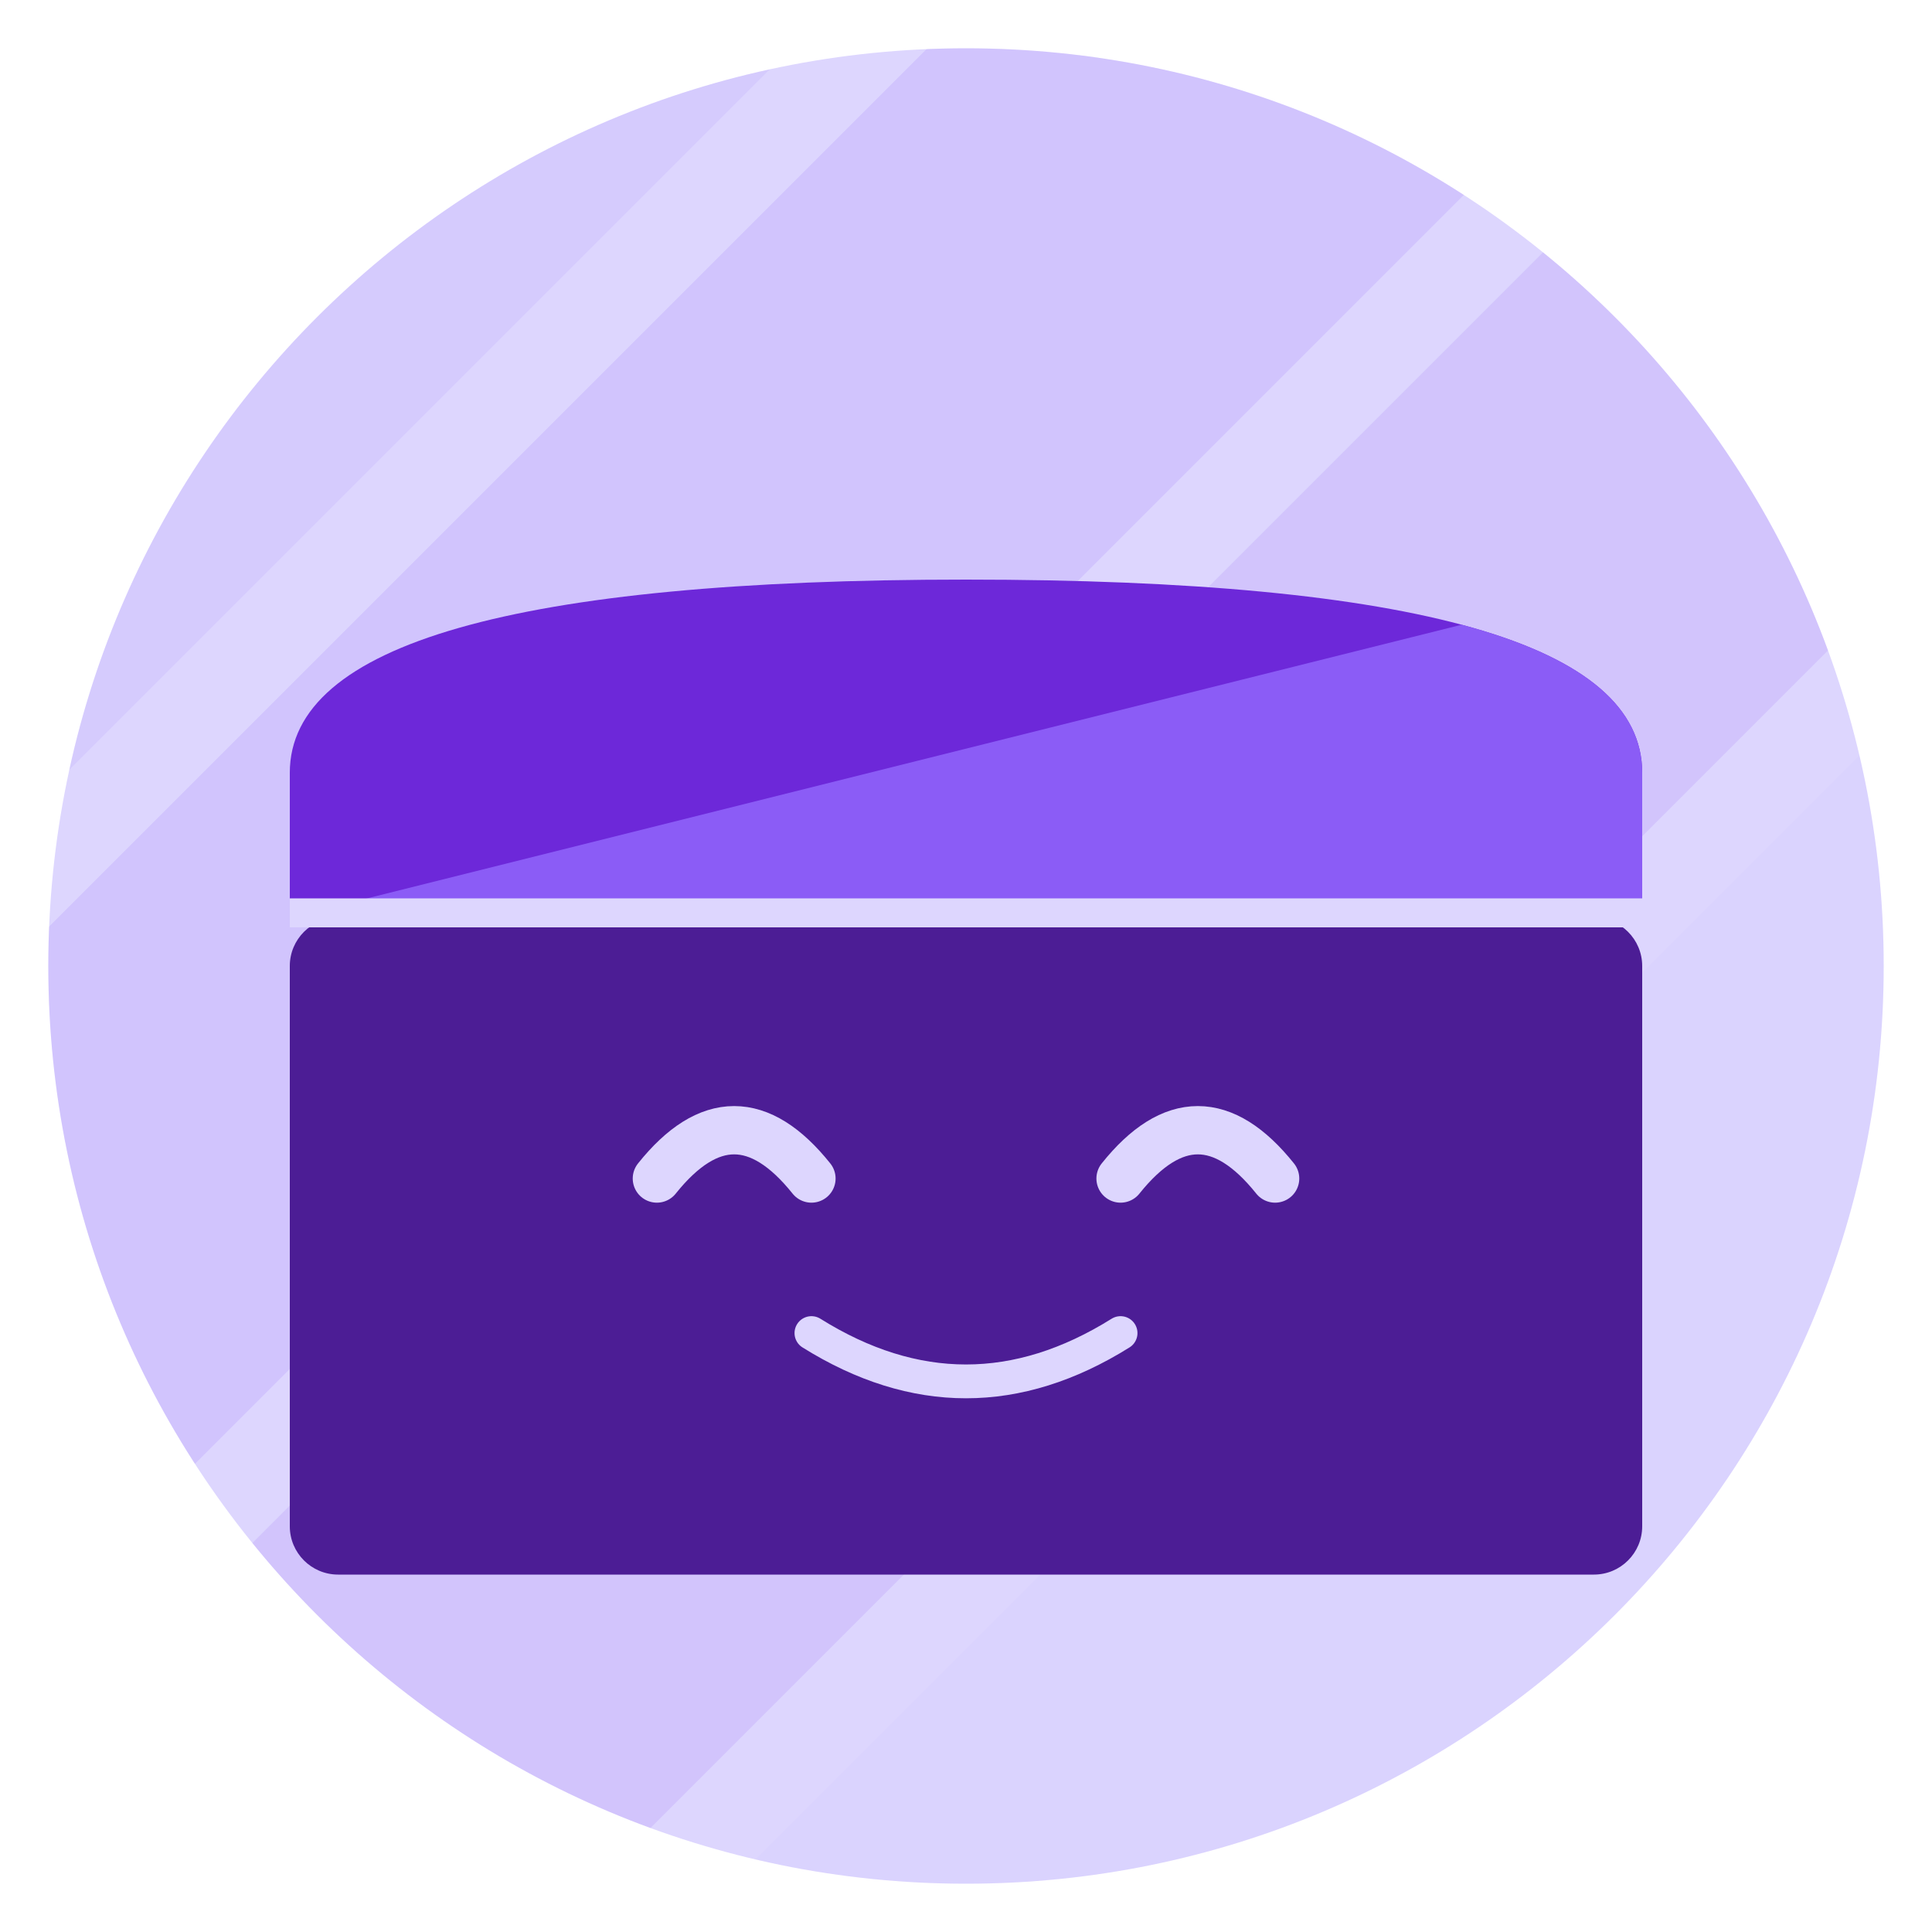
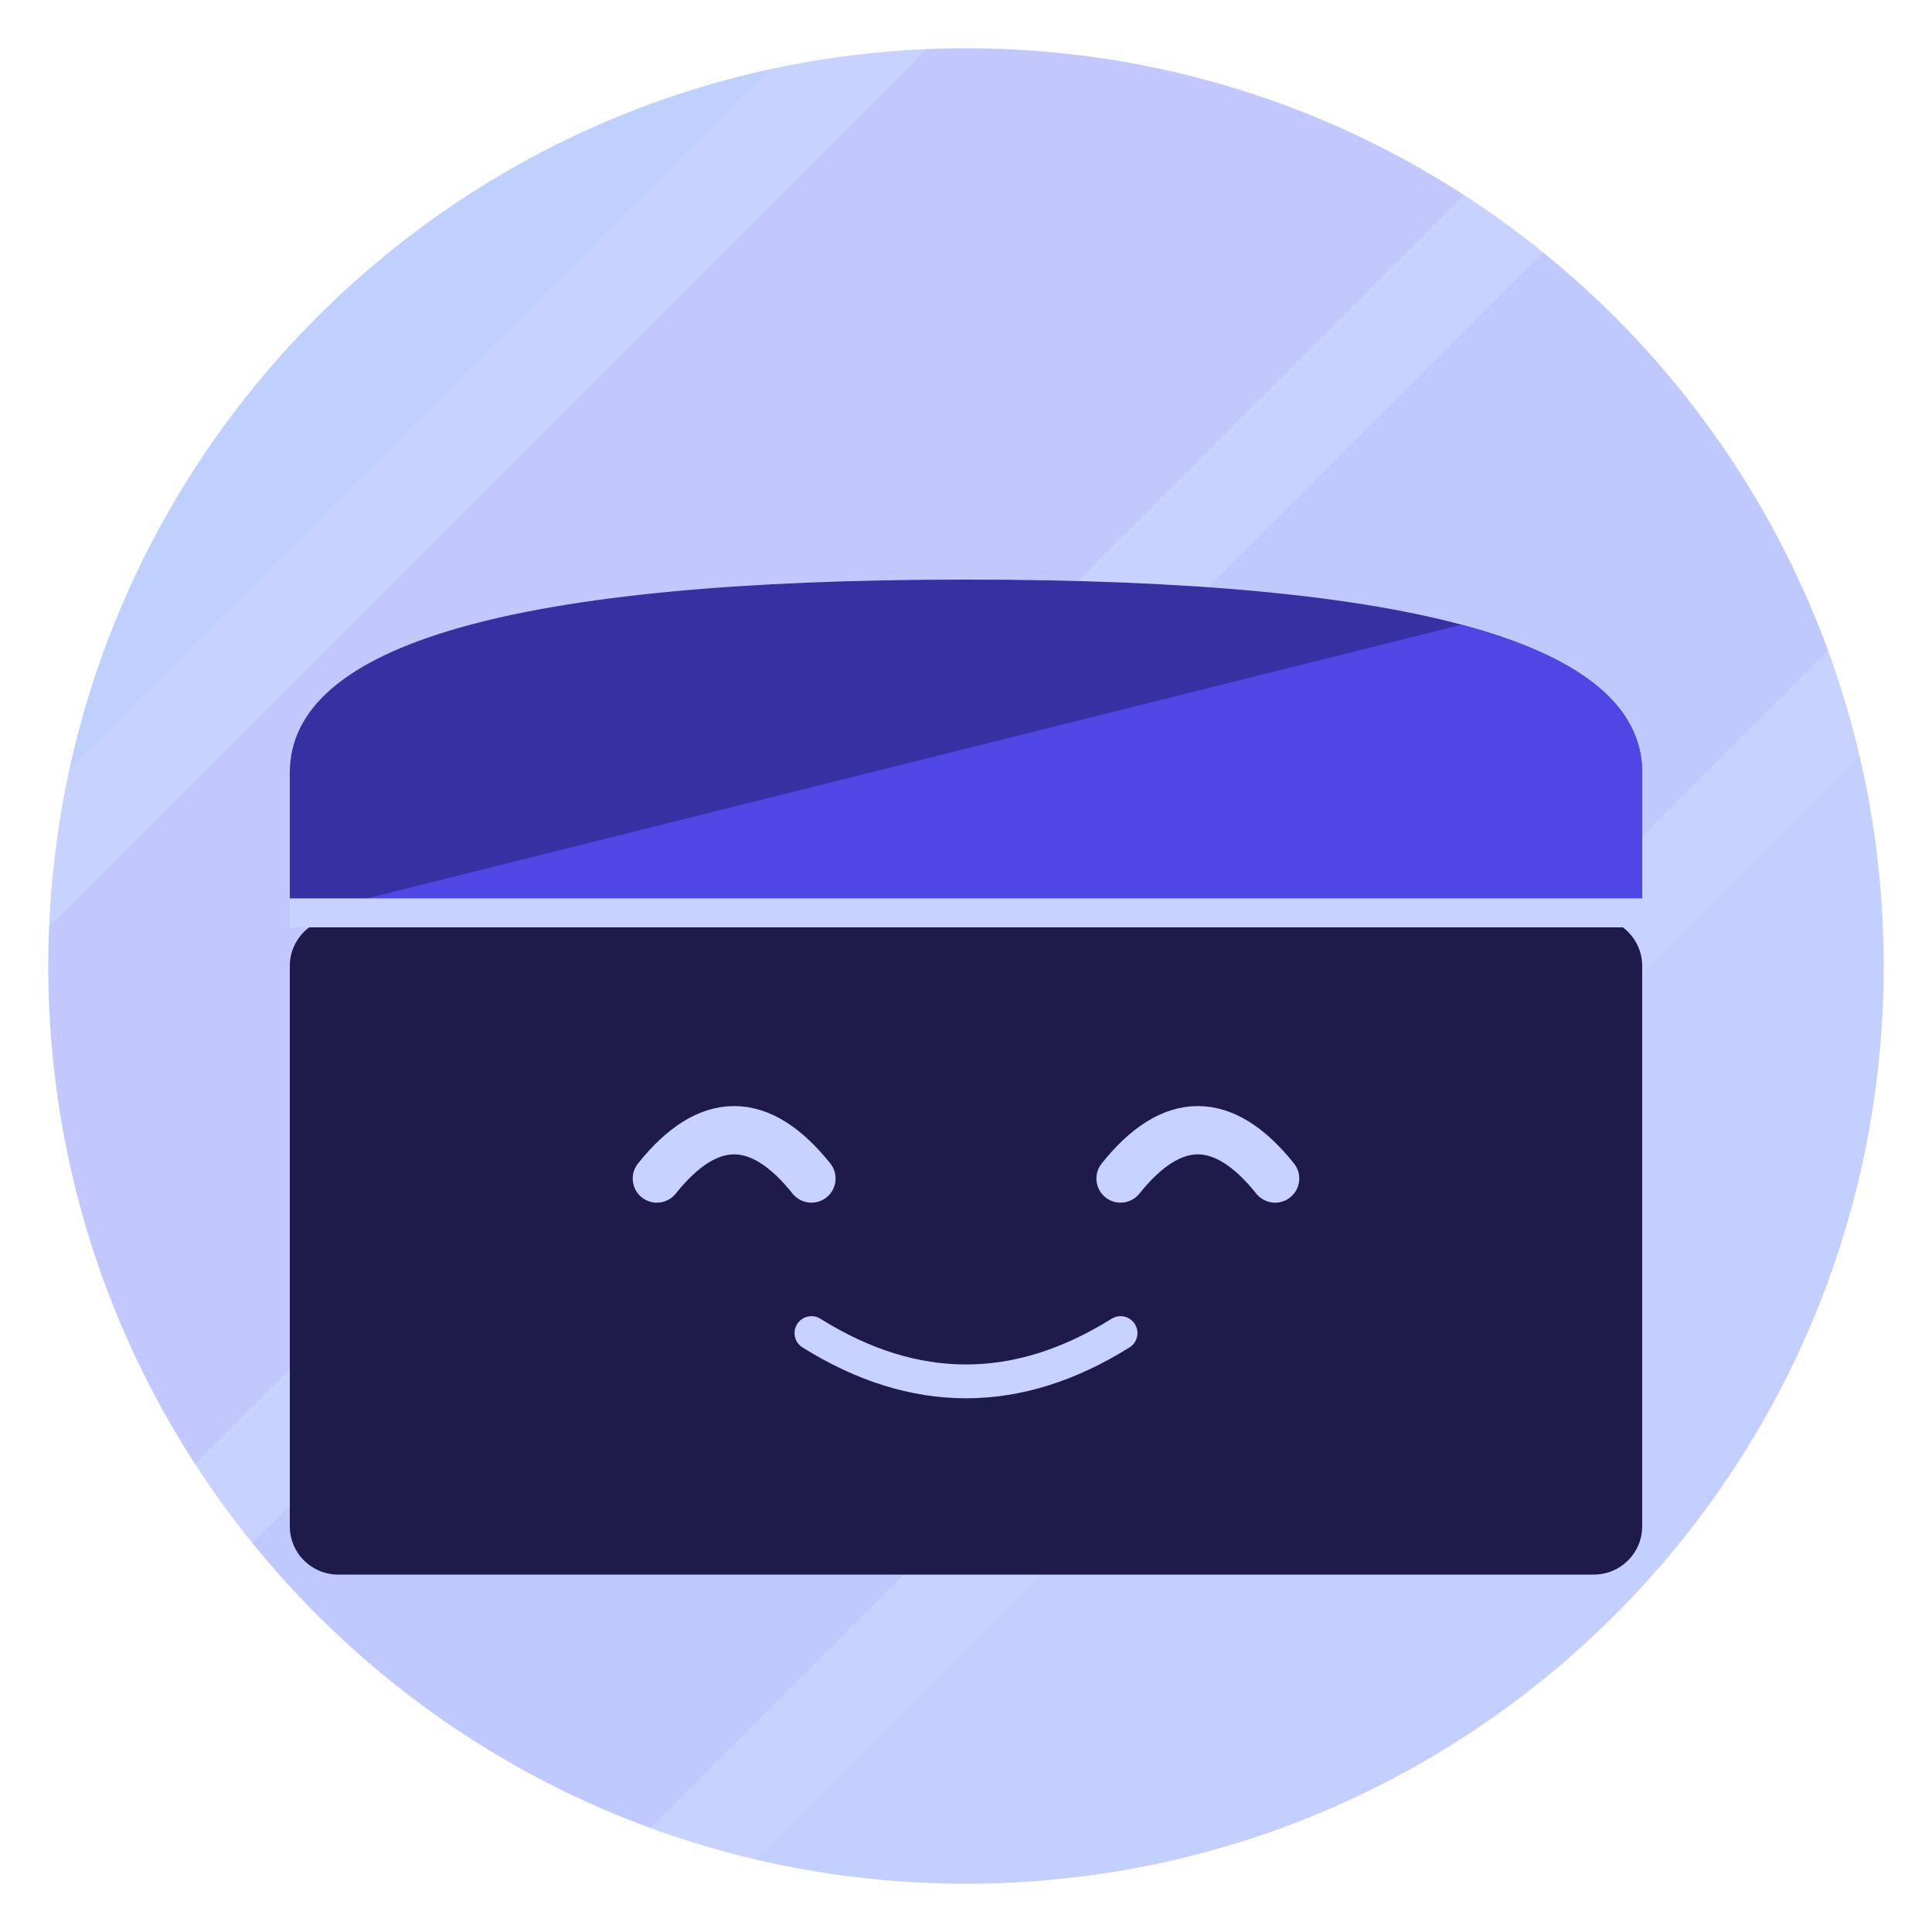
<svg xmlns="http://www.w3.org/2000/svg" viewBox="0 0 200 200" width="200" height="200">
  <defs>
    <clipPath id="cc">
      <circle cx="100" cy="100" r="95" />
    </clipPath>
    <clipPath id="ds">
      <path d="M30 95 L170 60 L170 95 Z" />
    </clipPath>
  </defs>
  <g clip-path="url(#cc)">
-     <rect x="-50" y="-50" width="300" height="300" fill="#DDD6FE" />
-     <rect x="30" y="-80" width="50" height="400" fill="#8B5CF6" transform="rotate(45, 100, 100)" opacity="0.15" />
-     <rect x="90" y="-80" width="50" height="400" fill="#7C3AED" transform="rotate(45, 100, 100)" opacity="0.12" />
-     <rect x="-30" y="-80" width="50" height="400" fill="#A78BFA" transform="rotate(45, 100, 100)" opacity="0.15" />
-     <rect x="150" y="-80" width="50" height="400" fill="#C4B5FD" transform="rotate(45, 100, 100)" opacity="0.1" />
+     <rect x="-50" y="-50" width="300" height="300" fill="#C7D2FE" />
+     <rect x="30" y="-80" width="50" height="400" fill="#A78BFA" transform="rotate(45, 100, 100)" opacity="0.15" />
+     <rect x="90" y="-80" width="50" height="400" fill="#818CF8" transform="rotate(45, 100, 100)" opacity="0.12" />
+     <rect x="-30" y="-80" width="50" height="400" fill="#93C5FD" transform="rotate(45, 100, 100)" opacity="0.15" />
+     <rect x="150" y="-80" width="50" height="400" fill="#A5B4FC" transform="rotate(45, 100, 100)" opacity="0.1" />
  </g>
-   <rect x="30" y="95" width="140" height="68" rx="5" fill="#4C1D95" />
-   <path d="M30 95 L30 80 Q30 60, 100 60 Q170 60, 170 80 L170 95 Z" fill="#6D28D9" />
-   <path d="M30 95 L30 80 Q30 60, 100 60 Q170 60, 170 80 L170 95 Z" fill="#8B5CF6" clip-path="url(#ds)" />
-   <rect x="30" y="93" width="140" height="3" fill="#DDD6FE" />
-   <path d="M68 122 Q76 112 84 122" stroke="#DDD6FE" stroke-width="5" fill="none" stroke-linecap="round" />
-   <path d="M116 122 Q124 112 132 122" stroke="#DDD6FE" stroke-width="5" fill="none" stroke-linecap="round" />
-   <path d="M84 138 Q100 148 116 138" stroke="#DDD6FE" stroke-width="3.5" fill="none" stroke-linecap="round" />
+   <rect x="30" y="95" width="140" height="68" rx="5" fill="#1E1B4B" />
+   <path d="M30 95 L30 80 Q30 60, 100 60 Q170 60, 170 80 L170 95 Z" fill="#3730A3" />
+   <path d="M30 95 L30 80 Q30 60, 100 60 Q170 60, 170 80 L170 95 Z" fill="#4F46E5" clip-path="url(#ds)" />
+   <rect x="30" y="93" width="140" height="3" fill="#C7D2FE" />
+   <path d="M68 122 Q76 112 84 122" stroke="#C7D2FE" stroke-width="5" fill="none" stroke-linecap="round" />
+   <path d="M116 122 Q124 112 132 122" stroke="#C7D2FE" stroke-width="5" fill="none" stroke-linecap="round" />
+   <path d="M84 138 Q100 148 116 138" stroke="#C7D2FE" stroke-width="3.5" fill="none" stroke-linecap="round" />
</svg>
